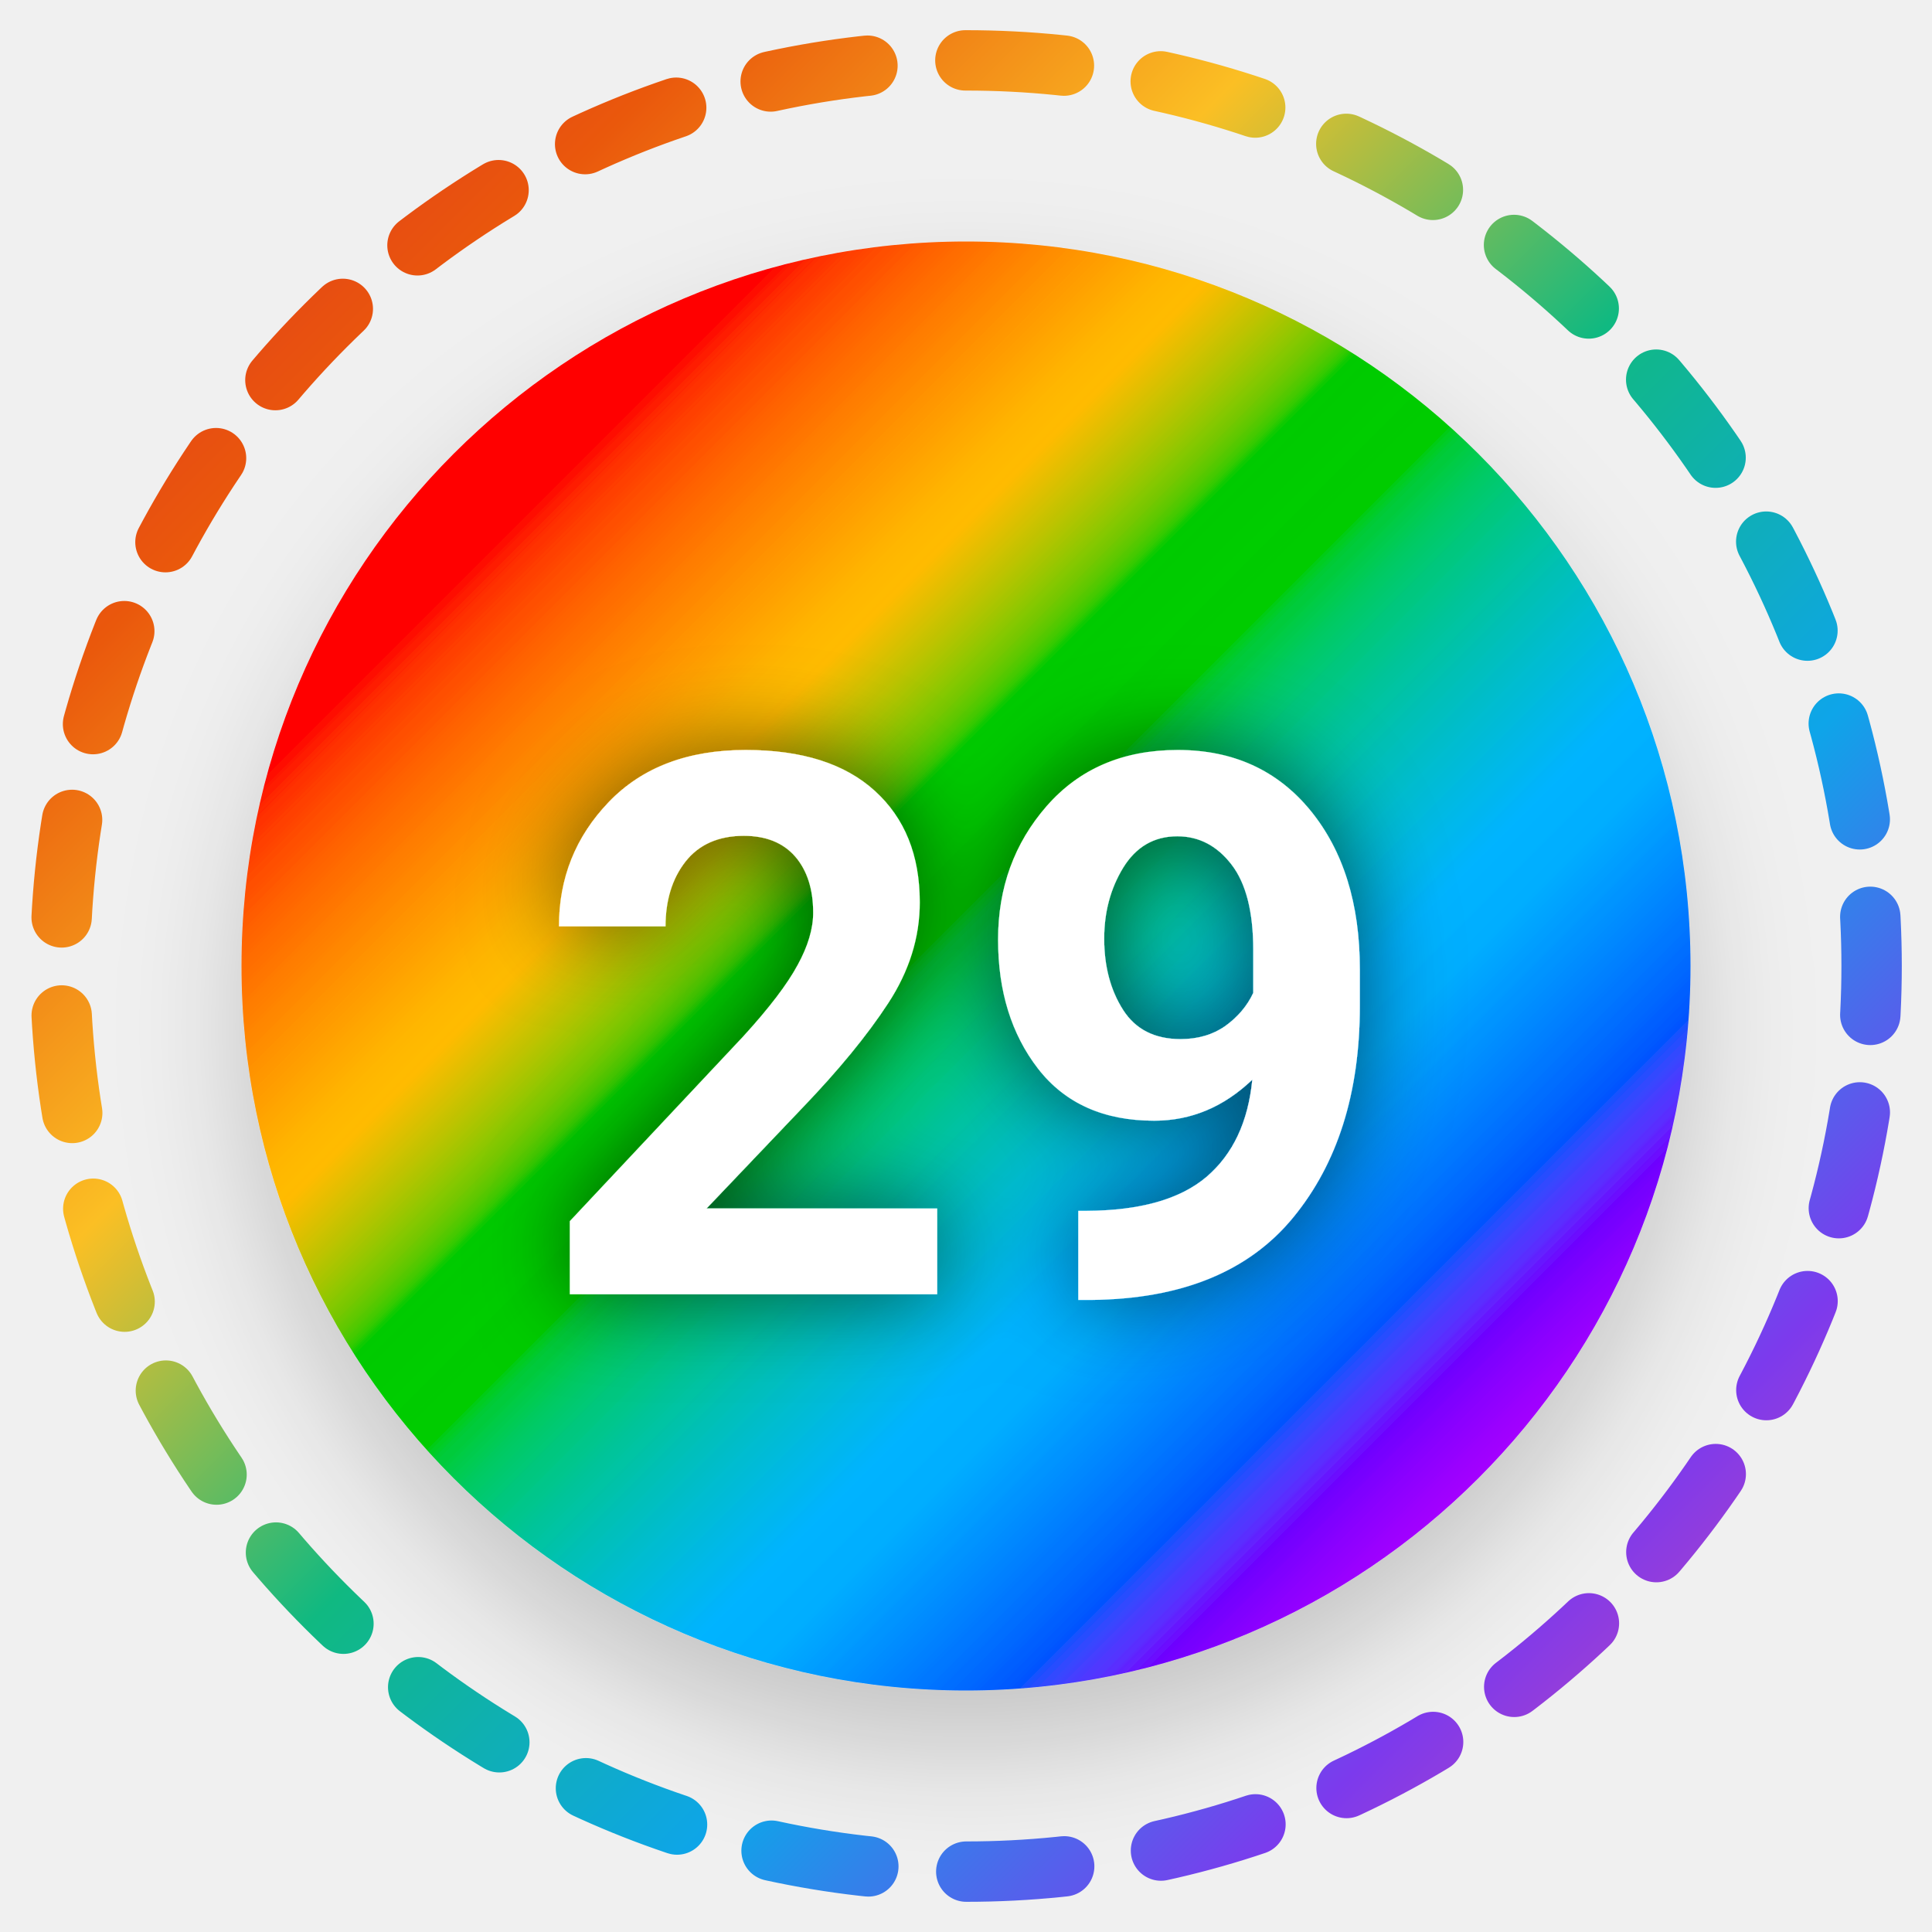
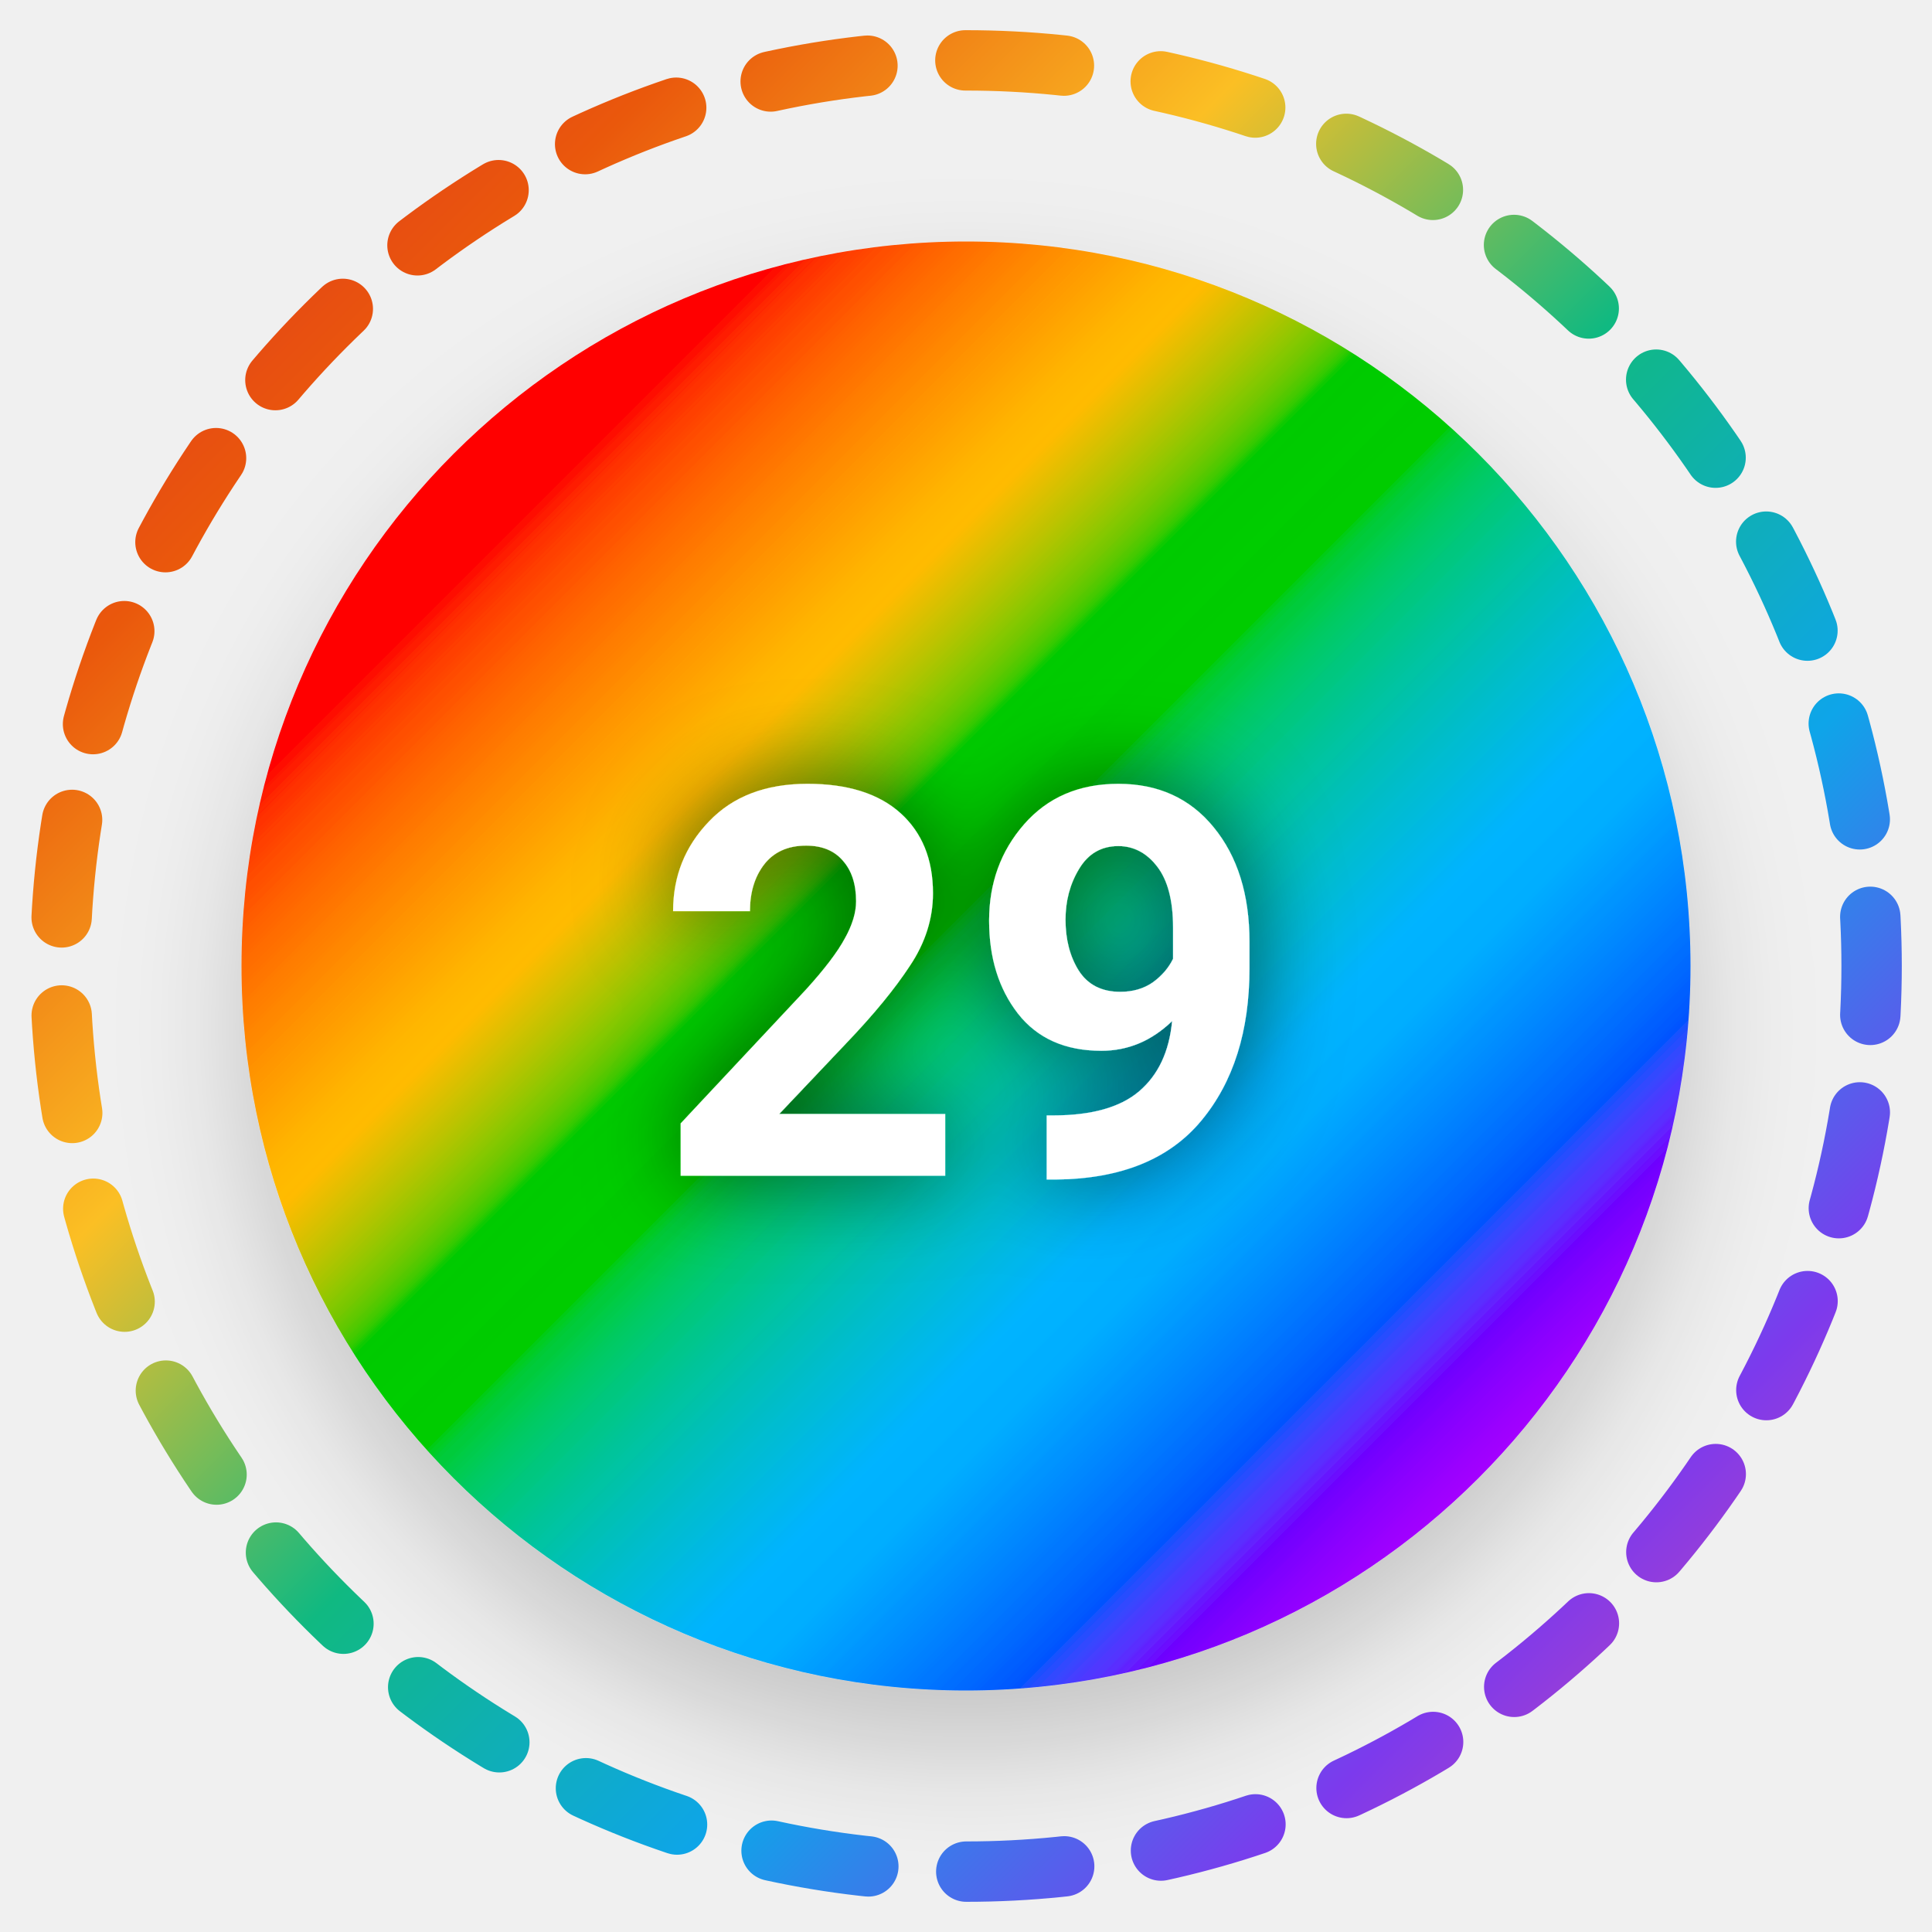
<svg xmlns="http://www.w3.org/2000/svg" width="64" height="64" viewBox="0 0 64 64" role="img" aria-label="Level 29">
  <defs>
    <linearGradient id="ring" x1="0" y1="0" x2="1" y2="1">
      <stop offset="0%" stop-color="#B87333" />
      <stop offset="100%" stop-color="#D18E52" />
    </linearGradient>
    <linearGradient id="inner" x1="0" y1="0" x2="1" y2="1">
      <stop offset="0%" stop-color="#dc2626" />
      <stop offset="17%" stop-color="#ea580c" />
      <stop offset="33%" stop-color="#fbbf24" />
      <stop offset="50%" stop-color="#10b981" />
      <stop offset="67%" stop-color="#0ea5e9" />
      <stop offset="83%" stop-color="#7c3aed" />
      <stop offset="100%" stop-color="#ec4899" />
    </linearGradient>
    <filter id="shadow" x="-20%" y="-20%" width="140%" height="140%">
      <feDropShadow dx="0" dy="2" stdDeviation="2" flood-color="#000" flood-opacity=".18" />
    </filter>
    <filter id="saturation" x="-20%" y="-20%" width="140%" height="140%">
      <feColorMatrix type="saturate" values="1.95" />
    </filter>
    <filter id="text-shadow" x="-50%" y="-50%" width="200%" height="200%">
      <feDropShadow dx="0" dy="0" stdDeviation="1.5" flood-color="#000" flood-opacity="0.6" />
    </filter>
  </defs>
  <g filter="url(#shadow)">
    <circle cx="32" cy="32" r="24" fill="url(#inner)" filter="url(#saturation)" />
  </g>
-   <text x="32" y="36" font-family="'Segoe UI', 'Roboto', 'Helvetica Neue', Arial, sans-serif" font-size="25" font-weight="700" text-anchor="middle" dominant-baseline="middle" fill="#ffffff" filter="url(#text-shadow)">29</text>
+   <text x="32" y="34" font-family="'Segoe UI', 'Roboto', 'Helvetica Neue', Arial, sans-serif" font-size="150%" font-weight="700" text-anchor="middle" dominant-baseline="middle" fill="#ffffff" filter="url(#text-shadow)">29
+     </text>
  <path d="M 32 2 A 30 30 0 1 1 31.999 2" fill="none" stroke="url(#inner)" stroke-width="2" stroke-linecap="round" stroke-dasharray="3.25 3.25" />
</svg>
